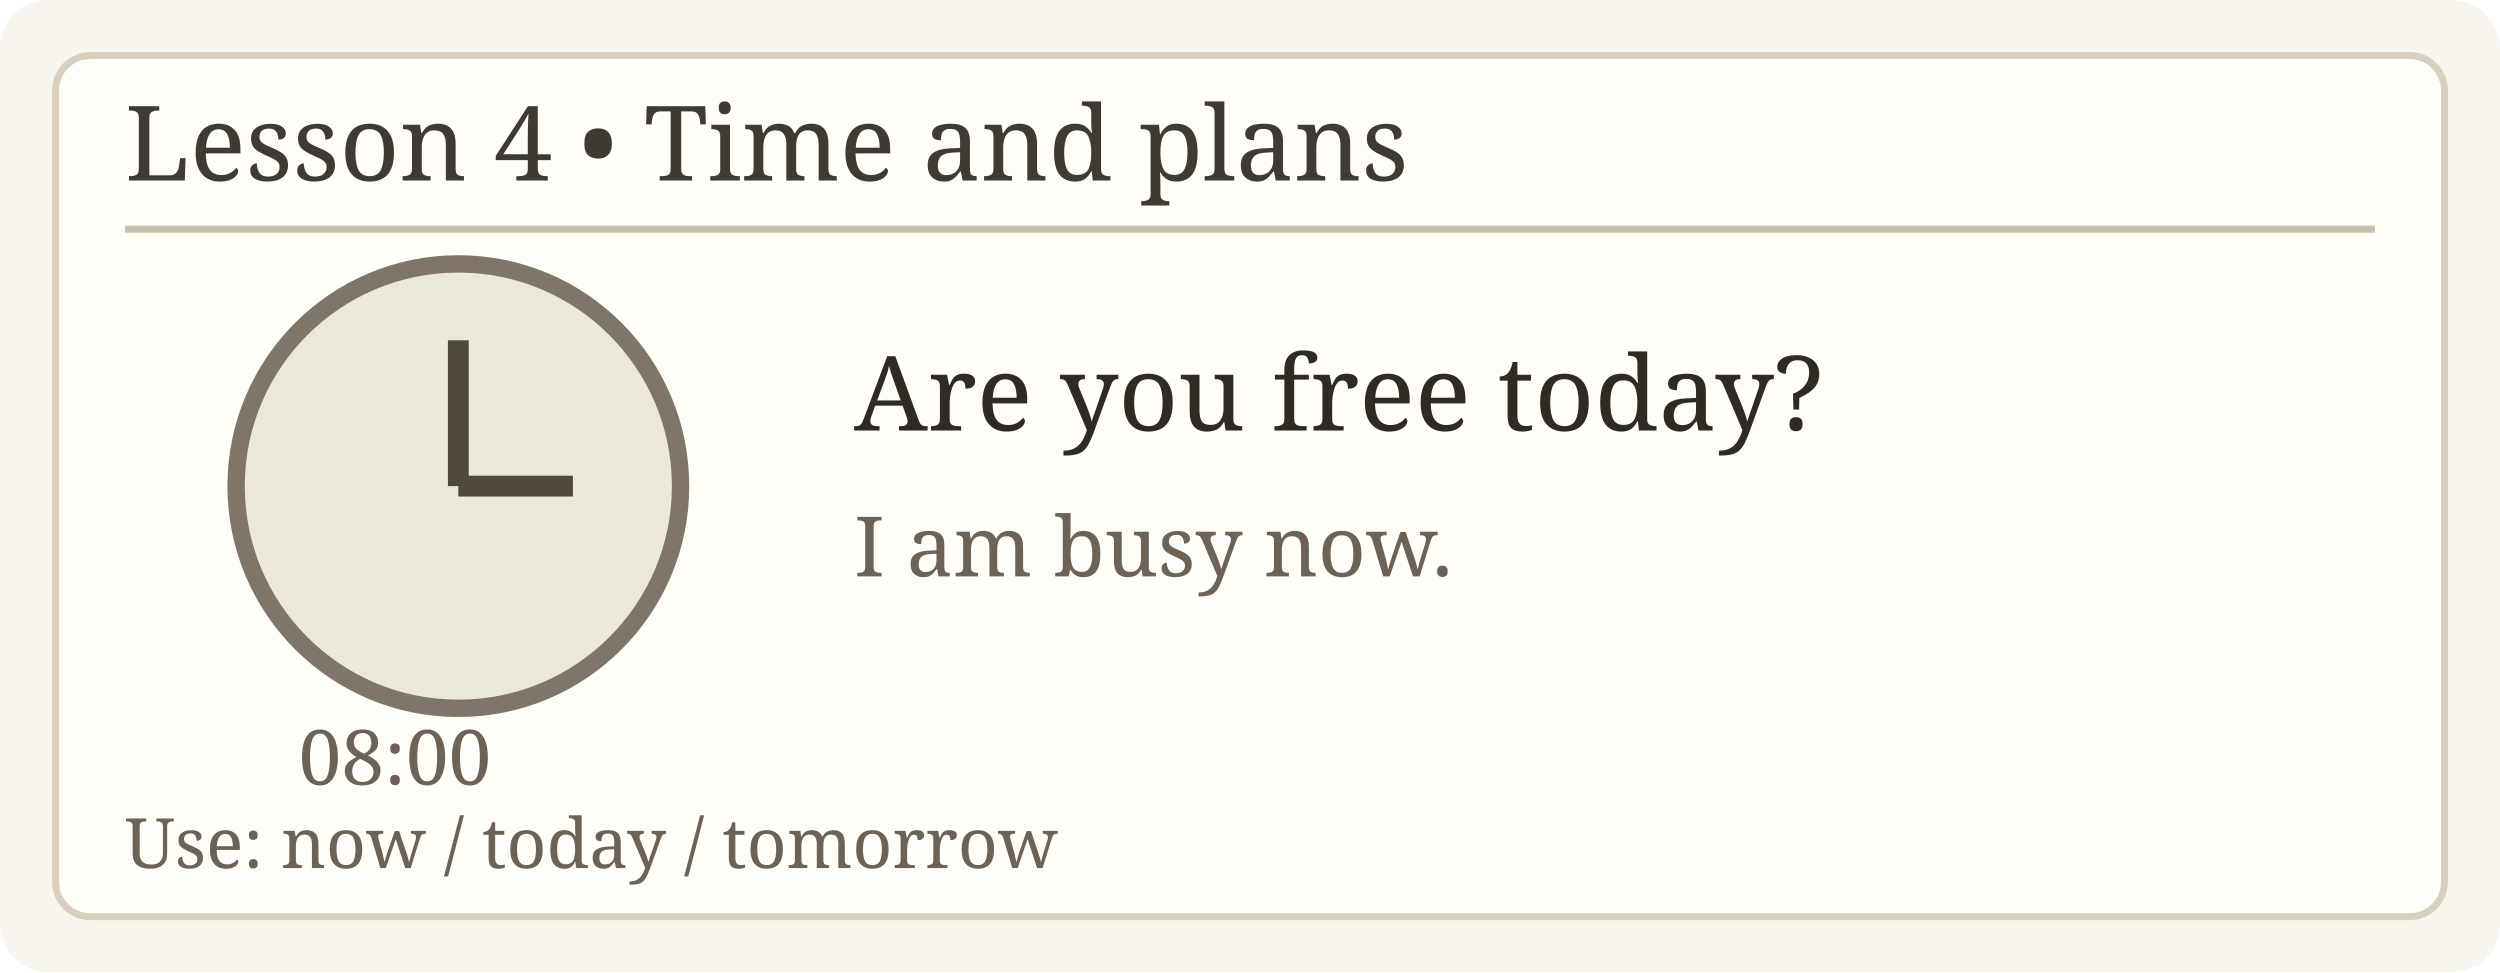
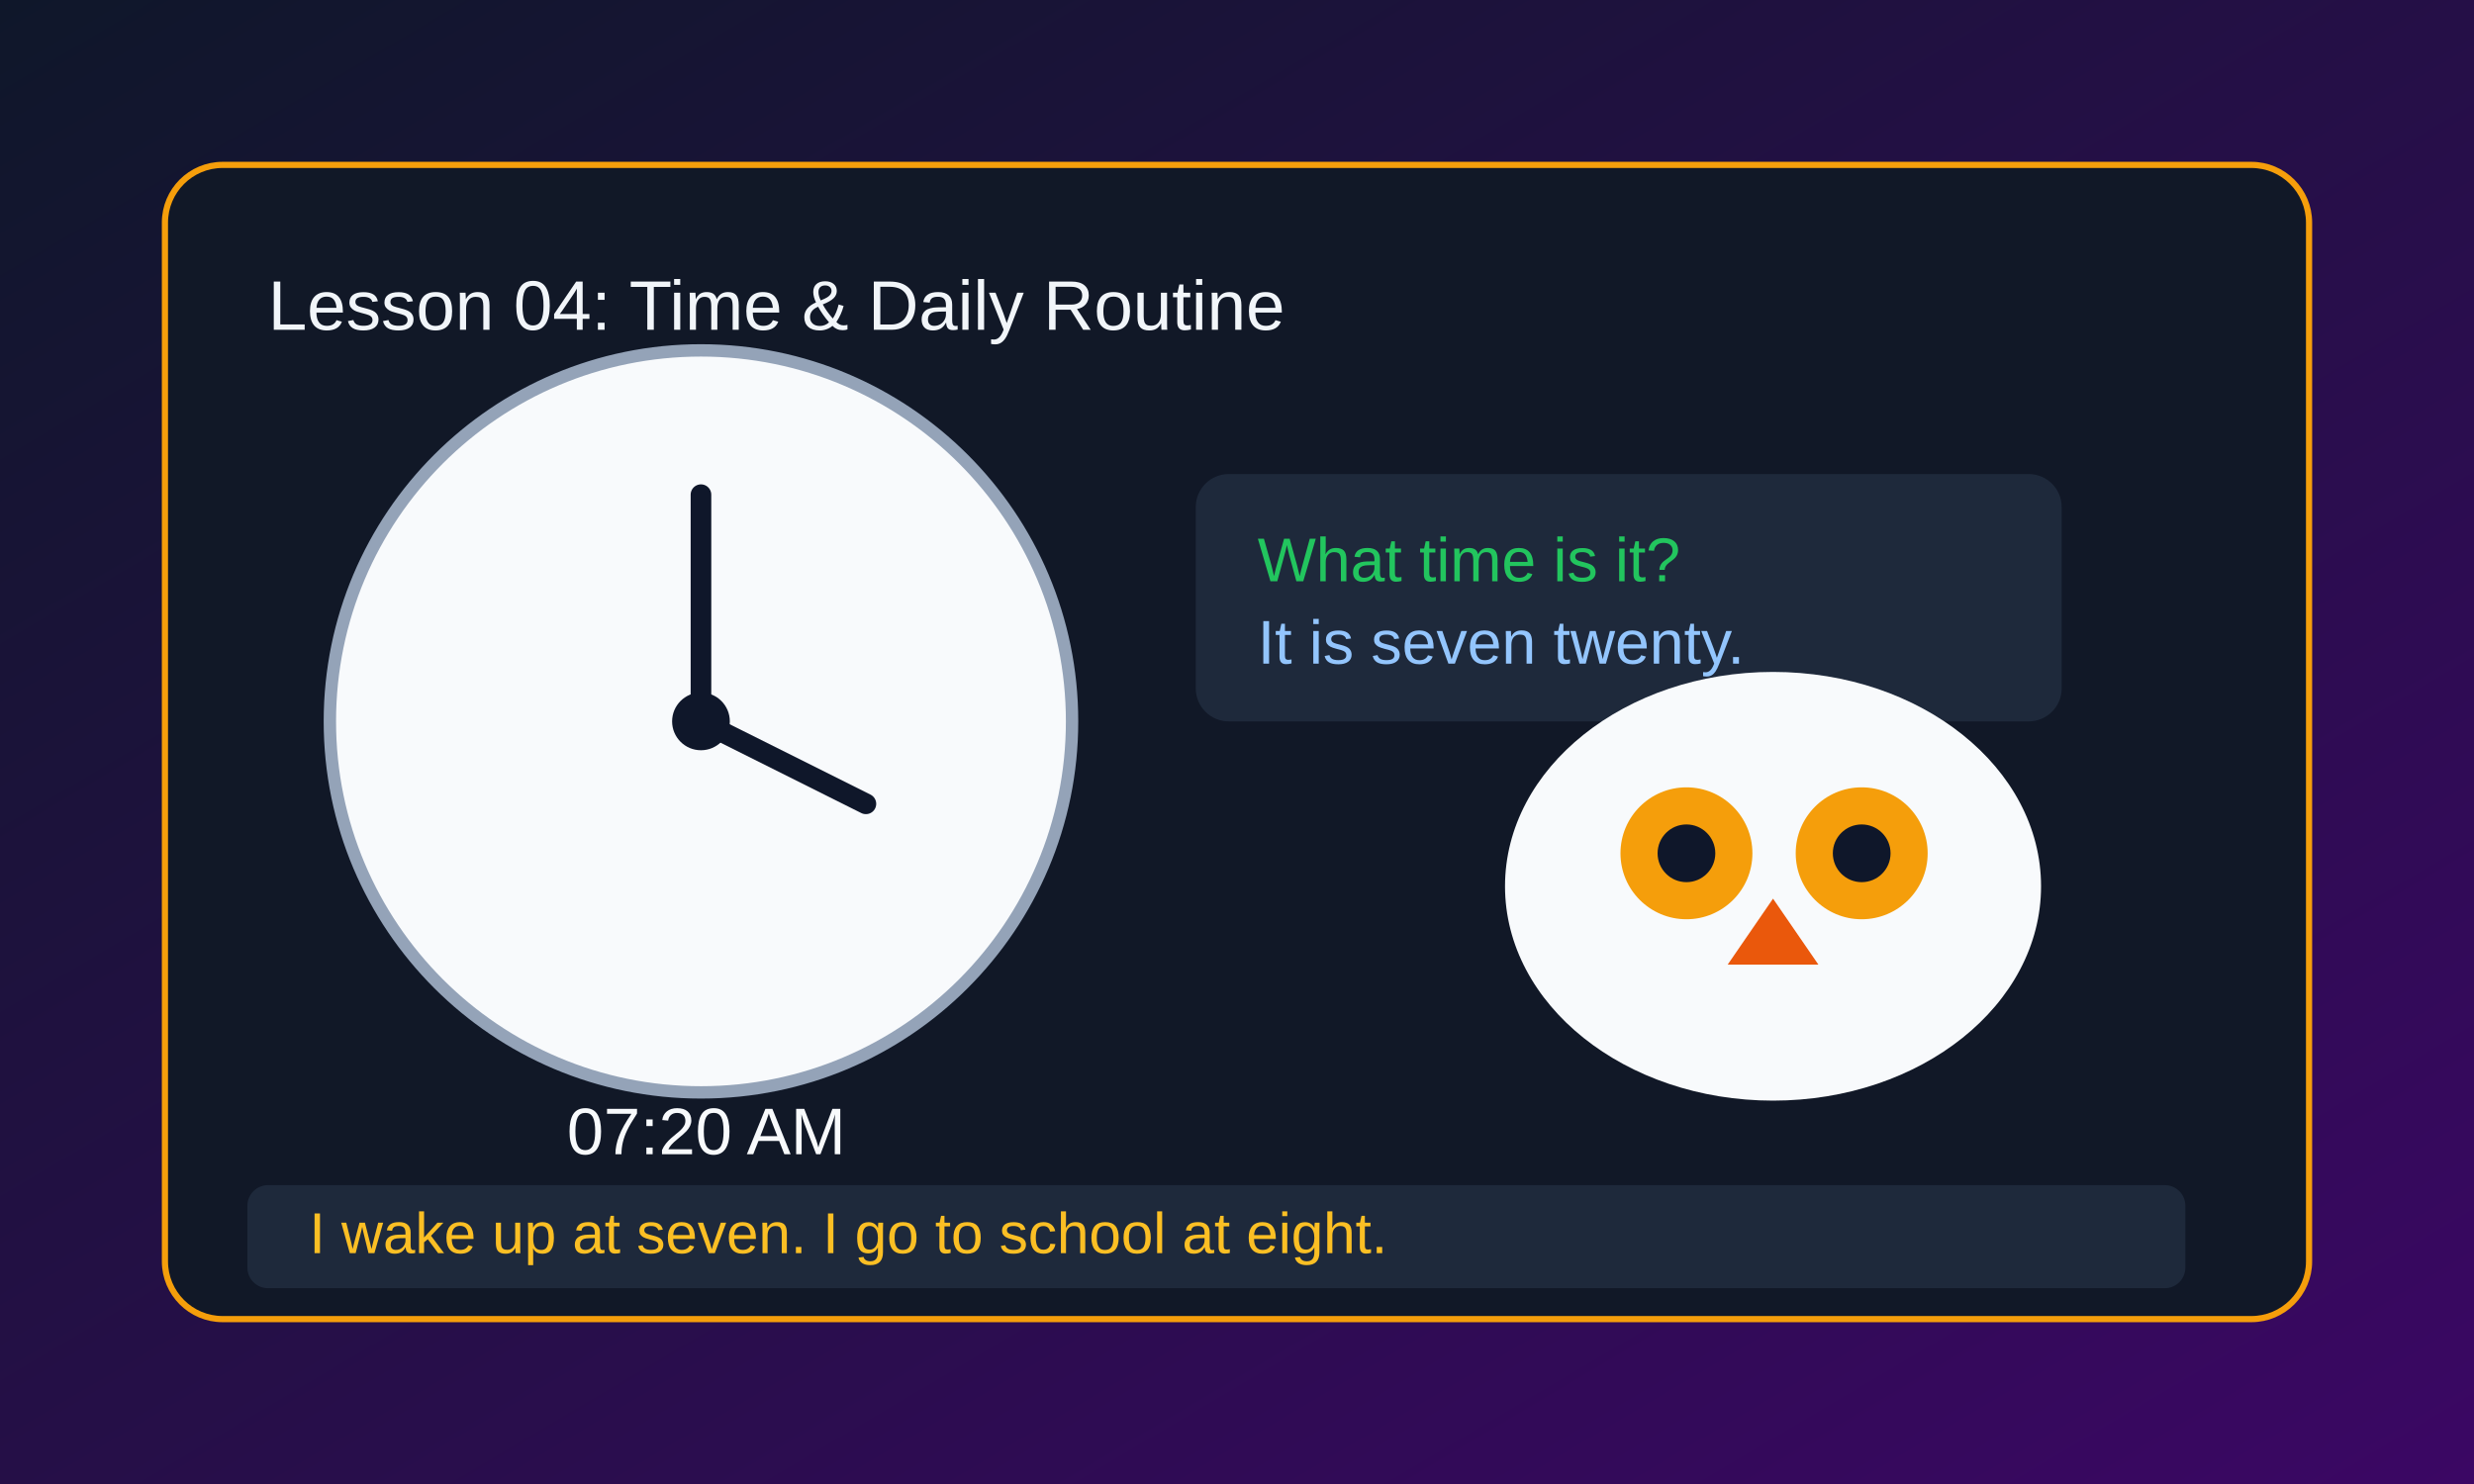
- <svg xmlns="http://www.w3.org/2000/svg" width="720" height="280" viewBox="0 0 720 280">
-   <rect width="720" height="280" fill="#f8f5ee" rx="14" />
-   <rect x="16" y="16" width="688" height="248" fill="#fffdf8" stroke="#d8cfbf" stroke-width="2" rx="10" />
-   <text x="36" y="52" fill="#3f3a33" font-family="Georgia, serif" font-size="30">Lesson 4 • Time and plans</text>
-   <line x1="36" y1="66" x2="684" y2="66" stroke="#c9bea9" stroke-width="2" />
-   <circle cx="132" cy="140" r="64" fill="#ece7db" stroke="#7f7669" stroke-width="5" />
-   <line x1="132" y1="140" x2="132" y2="98" stroke="#50493f" stroke-width="6" />
-   <line x1="132" y1="140" x2="165" y2="140" stroke="#50493f" stroke-width="6" />
-   <text x="86" y="226" fill="#6c6256" font-family="Georgia, serif" font-size="22">08:00</text>
-   <text x="246" y="124" fill="#2f2a24" font-family="Georgia, serif" font-size="30">Are you free today?</text>
-   <text x="246" y="166" fill="#6c6256" font-family="Georgia, serif" font-size="24">I am busy now.</text>
-   <text x="36" y="250" fill="#6c6256" font-family="Georgia, serif" font-size="20">Use: now / today / tomorrow</text>
+ <svg xmlns="http://www.w3.org/2000/svg" viewBox="0 0 1200 720" role="img" aria-labelledby="title desc">
+   <defs>
+     <linearGradient id="bg" x1="0" y1="0" x2="1" y2="1">
+       <stop offset="0%" stop-color="#0f172a" />
+       <stop offset="100%" stop-color="#3b0764" />
+     </linearGradient>
+   </defs>
+   <rect width="1200" height="720" fill="url(#bg)" />
+   <rect x="80" y="80" width="1040" height="560" rx="28" fill="#111827" stroke="#f59e0b" stroke-width="3" />
+   <text x="130" y="160" font-family="Segoe UI, Arial, sans-serif" font-size="34" fill="#f1f5f9">Lesson 04: Time &amp; Daily Routine</text>
+   <circle cx="340" cy="350" r="180" fill="#f8fafc" stroke="#94a3b8" stroke-width="6" />
+   <line x1="340" y1="350" x2="340" y2="240" stroke="#0f172a" stroke-width="10" stroke-linecap="round" />
+   <line x1="340" y1="350" x2="420" y2="390" stroke="#0f172a" stroke-width="10" stroke-linecap="round" />
+   <circle cx="340" cy="350" r="14" fill="#0f172a" />
+   <text x="275" y="560" font-family="Segoe UI, Arial, sans-serif" font-size="32" fill="#f8fafc">07:20 AM</text>
+   <rect x="580" y="230" width="420" height="120" rx="16" fill="#1e293b" />
+   <text x="610" y="282" font-family="Segoe UI, Arial, sans-serif" font-size="30" fill="#22c55e">What time is it?</text>
+   <text x="610" y="322" font-family="Segoe UI, Arial, sans-serif" font-size="30" fill="#93c5fd">It is seven twenty.</text>
+   <ellipse cx="860" cy="430" rx="130" ry="104" fill="#f8fafc" />
+   <circle cx="818" cy="414" r="32" fill="#f59e0b" />
+   <circle cx="903" cy="414" r="32" fill="#f59e0b" />
+   <circle cx="818" cy="414" r="14" fill="#0f172a" />
+   <circle cx="903" cy="414" r="14" fill="#0f172a" />
+   <polygon points="860,436 838,468 882,468" fill="#ea580c" />
+   <rect x="120" y="575" width="940" height="50" rx="10" fill="#1e293b" />
+   <text x="150" y="608" font-family="Segoe UI, Arial, sans-serif" font-size="28" fill="#fbbf24">I wake up at seven. I go to school at eight.</text>
</svg>
